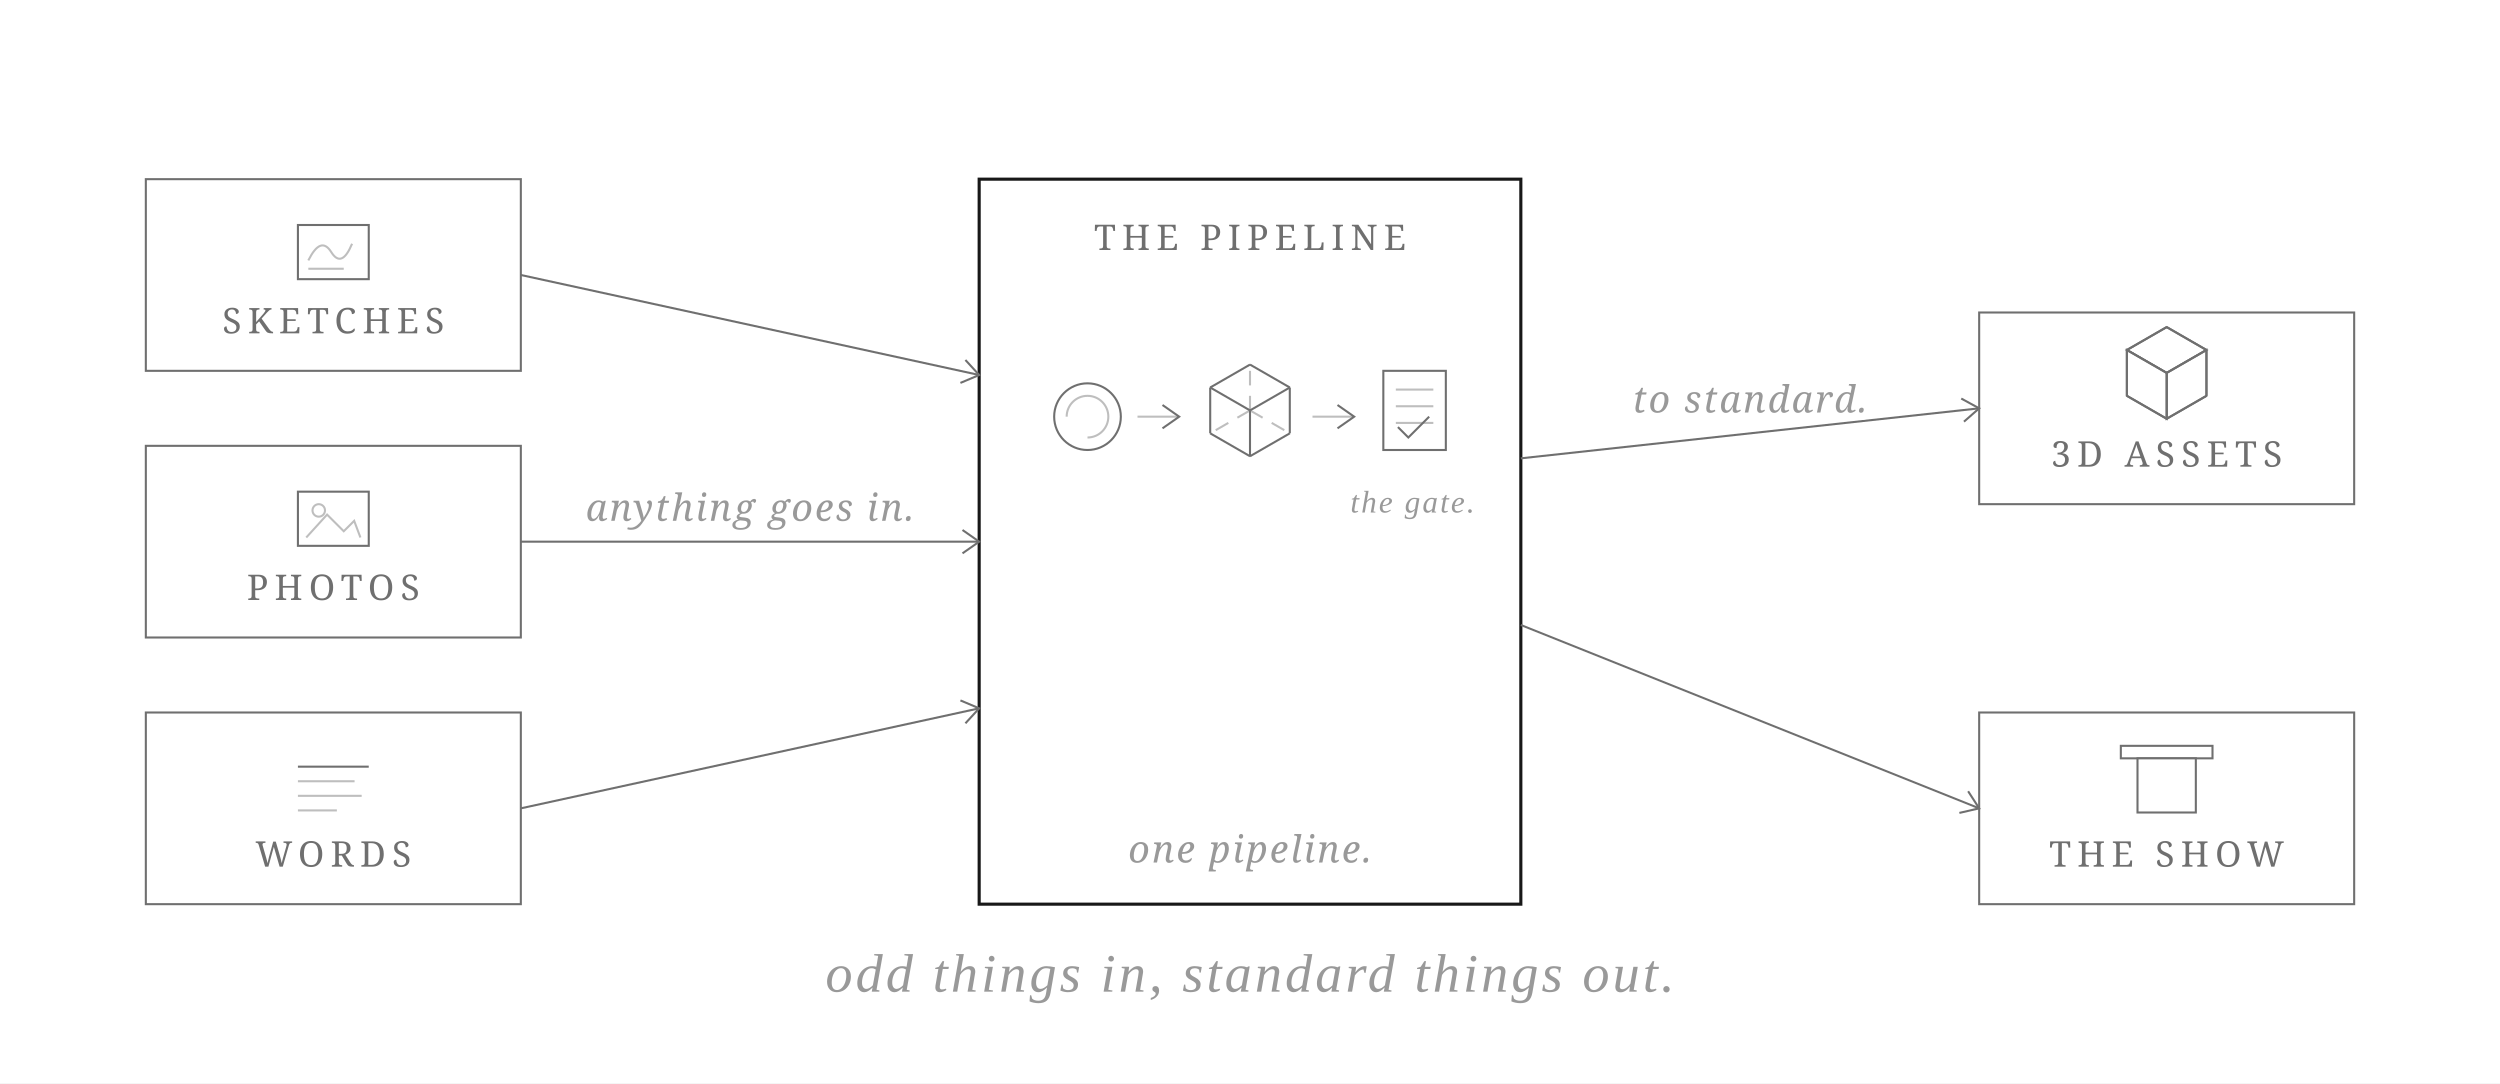
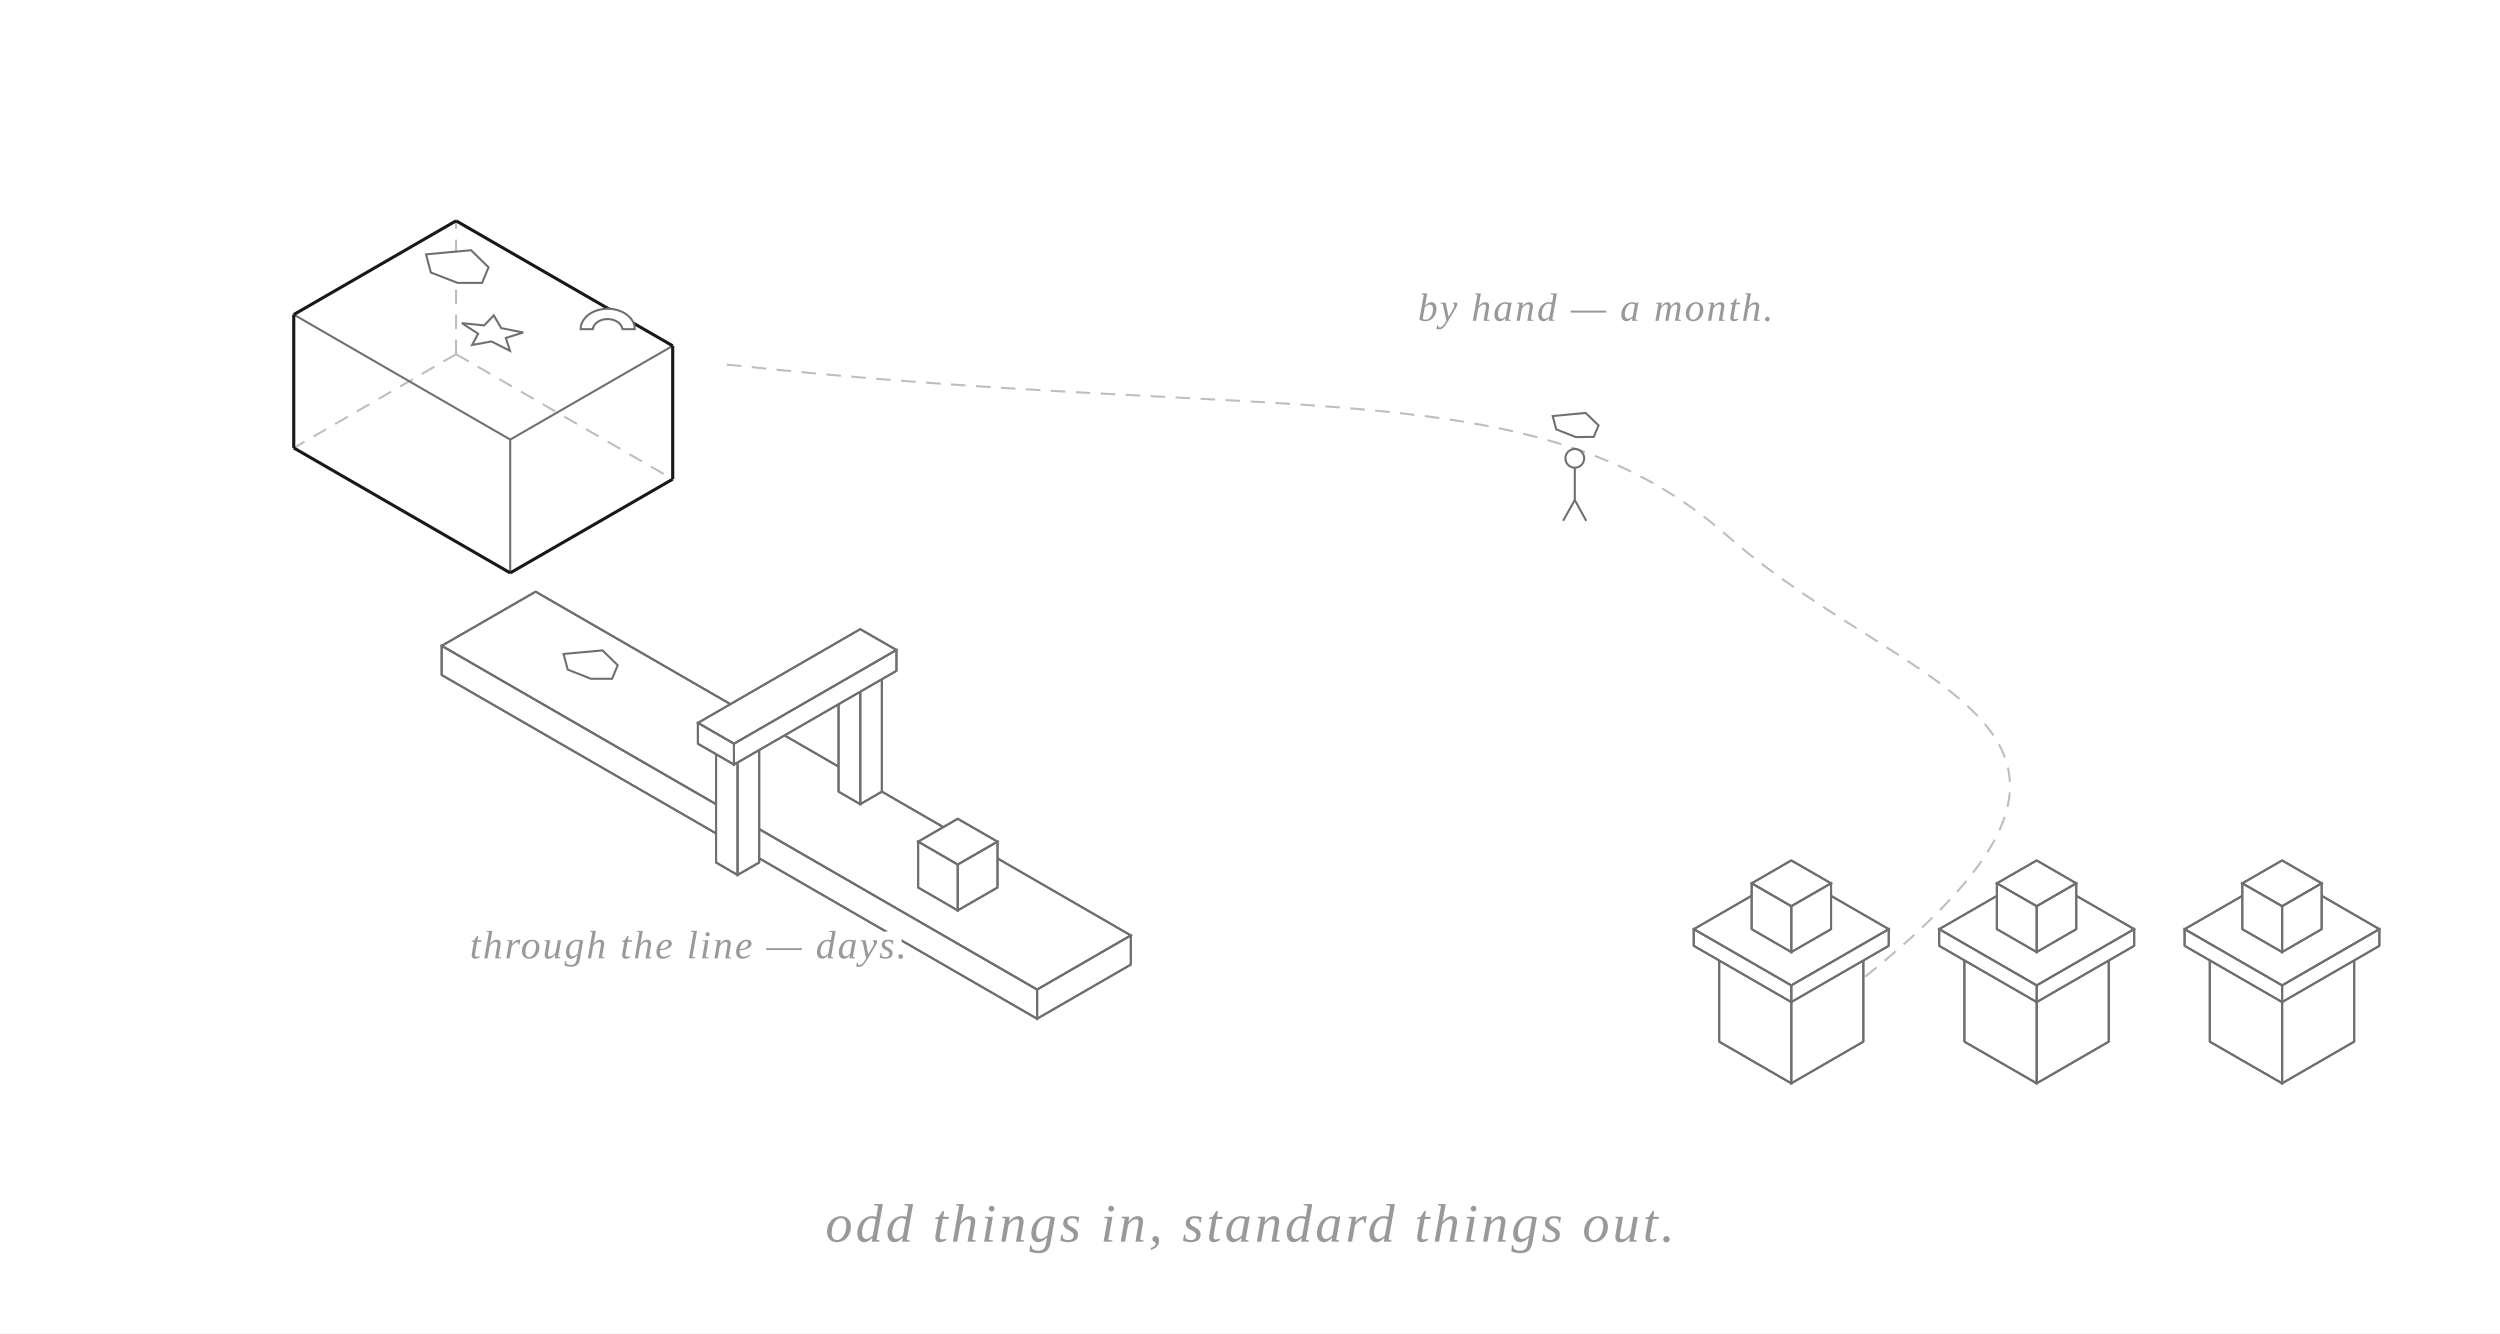
- <svg xmlns="http://www.w3.org/2000/svg" viewBox="0 0 1200 520" width="1200" height="520" role="img">
+ <svg xmlns="http://www.w3.org/2000/svg" viewBox="0 0 1200 640" width="1200" height="640" role="img">
  <style>line,rect,circle,ellipse,path,polyline,polygon{vector-effect:non-scaling-stroke}</style>
-   <rect x="0" y="0" width="1200" height="520" fill="#FFFFFF" />
-   <rect x="70" y="86" width="180" height="92" fill="#FFFFFF" stroke="#6F6F6F" stroke-width="1" />
-   <text x="160.0" y="160" text-anchor="middle" font-family="Garamond, 'EB Garamond', Georgia, serif" font-size="17" letter-spacing="3" paint-order="stroke" stroke="#FFFFFF" stroke-width="7" stroke-linejoin="round" fill="#6F6F6F">SKETCHES</text>
-   <rect x="143.0" y="108" width="34" height="26" fill="#FFFFFF" stroke="#6F6F6F" stroke-width="1" />
-   <path d="M 148.0 125 Q 154.0 113 159.0 121 Q 164.0 129 169.0 117" fill="none" stroke="#BEBEBE" stroke-width="1" />
-   <line x1="148" y1="129" x2="165" y2="129" fill="none" stroke="#BEBEBE" stroke-width="1" />
-   <rect x="70" y="214" width="180" height="92" fill="#FFFFFF" stroke="#6F6F6F" stroke-width="1" />
-   <text x="160.0" y="288" text-anchor="middle" font-family="Garamond, 'EB Garamond', Georgia, serif" font-size="17" letter-spacing="3" paint-order="stroke" stroke="#FFFFFF" stroke-width="7" stroke-linejoin="round" fill="#6F6F6F">PHOTOS</text>
-   <rect x="143.0" y="236" width="34" height="26" fill="#FFFFFF" stroke="#6F6F6F" stroke-width="1" />
-   <circle cx="153.0" cy="245" r="3" fill="none" stroke="#BEBEBE" stroke-width="1" />
-   <path d="M 147.0 258 L 157.0 247 L 165.0 255 L 170.0 250 L 173.0 258" fill="none" stroke="#BEBEBE" stroke-width="1" />
-   <rect x="70" y="342" width="180" height="92" fill="#FFFFFF" stroke="#6F6F6F" stroke-width="1" />
-   <text x="160.0" y="416" text-anchor="middle" font-family="Garamond, 'EB Garamond', Georgia, serif" font-size="17" letter-spacing="3" paint-order="stroke" stroke="#FFFFFF" stroke-width="7" stroke-linejoin="round" fill="#6F6F6F">WORDS</text>
-   <line x1="143" y1="368" x2="177" y2="368" fill="none" stroke="#6F6F6F" stroke-width="1" />
-   <line x1="143" y1="375" x2="170.2" y2="375" fill="none" stroke="#BEBEBE" stroke-width="1" />
-   <line x1="143" y1="382" x2="173.6" y2="382" fill="none" stroke="#BEBEBE" stroke-width="1" />
-   <line x1="143" y1="389" x2="161.7" y2="389" fill="none" stroke="#BEBEBE" stroke-width="1" />
-   <rect x="470" y="86" width="260" height="348" fill="#FFFFFF" stroke="#181818" stroke-width="1.5" />
-   <text x="600.0" y="120" text-anchor="middle" font-family="Garamond, 'EB Garamond', Georgia, serif" font-size="17" letter-spacing="3" paint-order="stroke" stroke="#FFFFFF" stroke-width="7" stroke-linejoin="round" fill="#6F6F6F">THE PIPELINE</text>
-   <text x="600.0" y="414" text-anchor="middle" font-family="Garamond, 'EB Garamond', Georgia, serif" font-style="italic" font-size="18" letter-spacing="1" paint-order="stroke" stroke="#FFFFFF" stroke-width="7" stroke-linejoin="round" fill="#999999">one pipeline.</text>
-   <circle cx="522" cy="200" r="16" fill="#FFFFFF" stroke="#6F6F6F" stroke-width="1" />
-   <path d="M 512 200 A 10 10 0 1 1 522 210" fill="none" stroke="#BEBEBE" stroke-width="1" />
-   <line x1="546" y1="200" x2="566" y2="200" fill="none" stroke="#BEBEBE" stroke-width="1" />
-   <path d="M 558 205.6 L 566 200 L 558 194.4" fill="none" stroke="#6F6F6F" stroke-width="1" />
-   <line x1="600" y1="197" x2="580.9" y2="208" fill="none" stroke="#BEBEBE" stroke-width="1" stroke-dasharray="7 5" />
-   <line x1="600" y1="197" x2="619.1" y2="208" fill="none" stroke="#BEBEBE" stroke-width="1" stroke-dasharray="7 5" />
-   <line x1="600" y1="197" x2="600" y2="175" fill="none" stroke="#BEBEBE" stroke-width="1" stroke-dasharray="7 5" />
-   <line x1="600" y1="219" x2="600" y2="197" fill="none" stroke="#6F6F6F" stroke-width="1" />
-   <line x1="619.1" y1="186" x2="600" y2="197" fill="none" stroke="#6F6F6F" stroke-width="1" />
-   <line x1="580.9" y1="186" x2="600" y2="197" fill="none" stroke="#6F6F6F" stroke-width="1" />
-   <line x1="619.1" y1="208" x2="600" y2="219" fill="none" stroke="#6F6F6F" stroke-width="1" />
-   <line x1="580.9" y1="208" x2="600" y2="219" fill="none" stroke="#6F6F6F" stroke-width="1" />
-   <line x1="600" y1="175" x2="619.1" y2="186" fill="none" stroke="#6F6F6F" stroke-width="1" />
-   <line x1="600" y1="175" x2="580.9" y2="186" fill="none" stroke="#6F6F6F" stroke-width="1" />
-   <line x1="619.1" y1="208" x2="619.1" y2="186" fill="none" stroke="#6F6F6F" stroke-width="1" />
-   <line x1="580.9" y1="208" x2="580.9" y2="186" fill="none" stroke="#6F6F6F" stroke-width="1" />
-   <line x1="630" y1="200" x2="650" y2="200" fill="none" stroke="#BEBEBE" stroke-width="1" />
-   <path d="M 642 205.6 L 650 200 L 642 194.4" fill="none" stroke="#6F6F6F" stroke-width="1" />
-   <rect x="664" y="178" width="30" height="38" fill="#FFFFFF" stroke="#6F6F6F" stroke-width="1" />
-   <line x1="670" y1="187" x2="688" y2="187" fill="none" stroke="#BEBEBE" stroke-width="1" />
-   <line x1="670" y1="195" x2="688" y2="195" fill="none" stroke="#BEBEBE" stroke-width="1" />
-   <line x1="670" y1="203" x2="688" y2="203" fill="none" stroke="#BEBEBE" stroke-width="1" />
-   <path d="M 671 205 L 676 210 L 686 200" fill="none" stroke="#6F6F6F" stroke-width="1" />
-   <text x="678" y="246" text-anchor="middle" font-family="Garamond, 'EB Garamond', Georgia, 'Times New Roman', serif" font-style="italic" font-size="15" letter-spacing="1" paint-order="stroke" stroke="#FFFFFF" stroke-width="8" stroke-linejoin="round" fill="#999999">the gate.</text>
-   <rect x="950" y="150" width="180" height="92" fill="#FFFFFF" stroke="#6F6F6F" stroke-width="1" />
-   <text x="1040.0" y="224" text-anchor="middle" font-family="Garamond, 'EB Garamond', Georgia, serif" font-size="17" letter-spacing="3" paint-order="stroke" stroke="#FFFFFF" stroke-width="7" stroke-linejoin="round" fill="#6F6F6F">3D ASSETS</text>
-   <polygon points="1040,157 1059.1,168 1040,179 1020.9,168" fill="#FFFFFF" stroke="#6F6F6F" stroke-width="1" />
-   <polygon points="1059.1,190 1040,201 1040,179 1059.1,168" fill="#FFFFFF" stroke="#6F6F6F" stroke-width="1" />
-   <polygon points="1020.9,190 1040,201 1040,179 1020.9,168" fill="#FFFFFF" stroke="#6F6F6F" stroke-width="1" />
-   <line x1="1040" y1="201" x2="1040" y2="179" fill="none" stroke="#6F6F6F" stroke-width="1" />
-   <line x1="1059.1" y1="168" x2="1040" y2="179" fill="none" stroke="#6F6F6F" stroke-width="1" />
-   <line x1="1020.9" y1="168" x2="1040" y2="179" fill="none" stroke="#6F6F6F" stroke-width="1" />
-   <line x1="1059.1" y1="190" x2="1040" y2="201" fill="none" stroke="#6F6F6F" stroke-width="1" />
-   <line x1="1020.9" y1="190" x2="1040" y2="201" fill="none" stroke="#6F6F6F" stroke-width="1" />
-   <line x1="1040" y1="157" x2="1059.1" y2="168" fill="none" stroke="#6F6F6F" stroke-width="1" />
-   <line x1="1040" y1="157" x2="1020.9" y2="168" fill="none" stroke="#6F6F6F" stroke-width="1" />
-   <line x1="1059.1" y1="190" x2="1059.1" y2="168" fill="none" stroke="#6F6F6F" stroke-width="1" />
-   <line x1="1020.9" y1="190" x2="1020.9" y2="168" fill="none" stroke="#6F6F6F" stroke-width="1" />
-   <rect x="950" y="342" width="180" height="92" fill="#FFFFFF" stroke="#6F6F6F" stroke-width="1" />
-   <text x="1040.0" y="416" text-anchor="middle" font-family="Garamond, 'EB Garamond', Georgia, serif" font-size="17" letter-spacing="3" paint-order="stroke" stroke="#FFFFFF" stroke-width="7" stroke-linejoin="round" fill="#6F6F6F">THE SHOW</text>
-   <rect x="1018.0" y="358" width="44" height="6" fill="#FFFFFF" stroke="#6F6F6F" stroke-width="1" />
-   <rect x="1026.0" y="364" width="28" height="26" fill="#FFFFFF" stroke="#6F6F6F" stroke-width="1" />
-   <line x1="250" y1="132" x2="470" y2="180" fill="none" stroke="#6F6F6F" stroke-width="1" />
-   <path d="M 461 183.8 L 470 180 L 463.4 172.8" fill="none" stroke="#6F6F6F" stroke-width="1" />
-   <line x1="250" y1="260" x2="470" y2="260" fill="none" stroke="#6F6F6F" stroke-width="1" />
-   <path d="M 462 265.6 L 470 260 L 462 254.4" fill="none" stroke="#6F6F6F" stroke-width="1" />
-   <text x="360" y="250" text-anchor="middle" font-family="Garamond, 'EB Garamond', Georgia, serif" font-style="italic" font-size="18" letter-spacing="1" paint-order="stroke" stroke="#FFFFFF" stroke-width="7" stroke-linejoin="round" fill="#999999">anything goes in.</text>
-   <line x1="250" y1="388" x2="470" y2="340" fill="none" stroke="#6F6F6F" stroke-width="1" />
-   <path d="M 463.4 347.2 L 470 340 L 461 336.2" fill="none" stroke="#6F6F6F" stroke-width="1" />
-   <line x1="730" y1="220" x2="950" y2="196" fill="none" stroke="#6F6F6F" stroke-width="1" />
-   <path d="M 942.7 202.4 L 950 196 L 941.4 191.3" fill="none" stroke="#6F6F6F" stroke-width="1" />
-   <text x="840" y="198" text-anchor="middle" font-family="Garamond, 'EB Garamond', Georgia, serif" font-style="italic" font-size="18" letter-spacing="1" paint-order="stroke" stroke="#FFFFFF" stroke-width="7" stroke-linejoin="round" fill="#999999">to standard.</text>
-   <line x1="730" y1="300" x2="950" y2="388" fill="none" stroke="#6F6F6F" stroke-width="1" />
-   <path d="M 940.5 390.2 L 950 388 L 944.7 379.8" fill="none" stroke="#6F6F6F" stroke-width="1" />
-   <text x="600" y="476" text-anchor="middle" font-family="Garamond, 'EB Garamond', Georgia, 'Times New Roman', serif" font-style="italic" font-size="26" letter-spacing="1.5" paint-order="stroke" stroke="#FFFFFF" stroke-width="8" stroke-linejoin="round" fill="#999999">odd things in, standard things out.</text>
+   <rect x="0" y="0" width="1200" height="640" fill="#FFFFFF" />
+   <line x1="218.9" y1="170" x2="141" y2="215" fill="none" stroke="#BEBEBE" stroke-width="1" stroke-dasharray="7 5" />
+   <line x1="218.9" y1="170" x2="322.9" y2="230" fill="none" stroke="#BEBEBE" stroke-width="1" stroke-dasharray="7 5" />
+   <line x1="218.9" y1="170" x2="218.9" y2="106" fill="none" stroke="#BEBEBE" stroke-width="1" stroke-dasharray="7 5" />
+   <line x1="244.9" y1="275" x2="244.9" y2="211" fill="none" stroke="#6F6F6F" stroke-width="1" />
+   <line x1="322.9" y1="166" x2="244.9" y2="211" fill="none" stroke="#6F6F6F" stroke-width="1" />
+   <line x1="141" y1="151" x2="244.9" y2="211" fill="none" stroke="#6F6F6F" stroke-width="1" />
+   <line x1="322.9" y1="230" x2="244.9" y2="275" fill="none" stroke="#181818" stroke-width="1.5" />
+   <line x1="141" y1="215" x2="244.9" y2="275" fill="none" stroke="#181818" stroke-width="1.5" />
+   <line x1="218.9" y1="106" x2="322.9" y2="166" fill="none" stroke="#181818" stroke-width="1.5" />
+   <line x1="218.9" y1="106" x2="141" y2="151" fill="none" stroke="#181818" stroke-width="1.5" />
+   <line x1="322.9" y1="230" x2="322.9" y2="166" fill="none" stroke="#181818" stroke-width="1.5" />
+   <line x1="141" y1="215" x2="141" y2="151" fill="none" stroke="#181818" stroke-width="1.5" />
+   <path d="M 226.1 120.1 L 234.5 128.3 L 231.4 135.8 L 219.7 135.8 L 206.8 130.8 L 204.5 122.1 Z" fill="#FFFFFF" stroke="#6F6F6F" stroke-width="1" />
+   <path d="M 226.6 165.6 L 229.5 160.2 L 221.7 155.1 L 232.4 156.2 L 237 151.4 L 240.6 157.5 L 251.2 159.6 L 242.8 162.2 L 244.8 168.4 L 235.9 163.9 Z" fill="#FFFFFF" stroke="#6F6F6F" stroke-width="1" />
+   <path d="M 278.7 158 A 13 9.8 0 0 1 304.7 158 L 298.8 158 A 7.2 5.5 0 0 0 284.5 158 Z" fill="#FFFFFF" stroke="#6F6F6F" stroke-width="1" />
+   <path d="M 348.9 175 C 616.6 204 736.6 176 829.5 257.5 S 1062.4 349 864.1 492.5" fill="none" stroke="#BEBEBE" stroke-width="1" stroke-dasharray="7 5" />
+   <circle cx="755.9" cy="220" r="4.5" fill="#FFFFFF" stroke="#6F6F6F" stroke-width="1" />
+   <line x1="755.9" y1="224.5" x2="755.9" y2="240" fill="none" stroke="#6F6F6F" stroke-width="1" />
+   <line x1="755.9" y1="240" x2="761.4" y2="250" fill="none" stroke="#6F6F6F" stroke-width="1" />
+   <line x1="755.9" y1="240" x2="750.3" y2="250" fill="none" stroke="#6F6F6F" stroke-width="1" />
+   <path d="M 761.1 198.2 L 767.3 204.2 L 765 209.7 L 756.4 209.8 L 747 206.1 L 745.3 199.7 Z" fill="#FFFFFF" stroke="#6F6F6F" stroke-width="1" />
+   <text x="765.885" y="154.0" text-anchor="middle" font-family="Garamond, 'EB Garamond', Georgia, 'Times New Roman', serif" font-style="italic" font-size="19" letter-spacing="1" paint-order="stroke" stroke="#FFFFFF" stroke-width="8" stroke-linejoin="round" fill="#999999">by hand — a month.</text>
+   <polygon points="257.1,284 542.8,449 497.8,475 212,310" fill="#FFFFFF" stroke="#6F6F6F" stroke-width="1" />
+   <polygon points="542.8,463 497.8,489 497.8,475 542.8,449" fill="#FFFFFF" stroke="#6F6F6F" stroke-width="1" />
+   <polygon points="212,324 497.8,489 497.8,475 212,310" fill="#FFFFFF" stroke="#6F6F6F" stroke-width="1" />
+   <line x1="497.8" y1="489" x2="497.8" y2="475" fill="none" stroke="#6F6F6F" stroke-width="1" />
+   <line x1="542.8" y1="449" x2="497.8" y2="475" fill="none" stroke="#6F6F6F" stroke-width="1" />
+   <line x1="212" y1="310" x2="497.8" y2="475" fill="none" stroke="#6F6F6F" stroke-width="1" />
+   <line x1="542.8" y1="463" x2="497.8" y2="489" fill="none" stroke="#6F6F6F" stroke-width="1" />
+   <line x1="212" y1="324" x2="497.8" y2="489" fill="none" stroke="#6F6F6F" stroke-width="1" />
+   <line x1="257.1" y1="284" x2="542.8" y2="449" fill="none" stroke="#6F6F6F" stroke-width="1" />
+   <line x1="257.1" y1="284" x2="212" y2="310" fill="none" stroke="#6F6F6F" stroke-width="1" />
+   <line x1="542.8" y1="463" x2="542.8" y2="449" fill="none" stroke="#6F6F6F" stroke-width="1" />
+   <line x1="212" y1="324" x2="212" y2="310" fill="none" stroke="#6F6F6F" stroke-width="1" />
+   <polygon points="412.9,316 423.3,322 412.9,328 402.5,322" fill="#FFFFFF" stroke="#6F6F6F" stroke-width="1" />
+   <polygon points="423.3,380 412.9,386 412.9,328 423.3,322" fill="#FFFFFF" stroke="#6F6F6F" stroke-width="1" />
+   <polygon points="402.5,380 412.9,386 412.9,328 402.5,322" fill="#FFFFFF" stroke="#6F6F6F" stroke-width="1" />
+   <line x1="412.9" y1="386" x2="412.9" y2="328" fill="none" stroke="#6F6F6F" stroke-width="1" />
+   <line x1="423.3" y1="322" x2="412.9" y2="328" fill="none" stroke="#6F6F6F" stroke-width="1" />
+   <line x1="402.5" y1="322" x2="412.9" y2="328" fill="none" stroke="#6F6F6F" stroke-width="1" />
+   <line x1="423.3" y1="380" x2="412.9" y2="386" fill="none" stroke="#6F6F6F" stroke-width="1" />
+   <line x1="402.5" y1="380" x2="412.9" y2="386" fill="none" stroke="#6F6F6F" stroke-width="1" />
+   <line x1="412.9" y1="316" x2="423.3" y2="322" fill="none" stroke="#6F6F6F" stroke-width="1" />
+   <line x1="412.9" y1="316" x2="402.5" y2="322" fill="none" stroke="#6F6F6F" stroke-width="1" />
+   <line x1="423.3" y1="380" x2="423.3" y2="322" fill="none" stroke="#6F6F6F" stroke-width="1" />
+   <line x1="402.5" y1="380" x2="402.5" y2="322" fill="none" stroke="#6F6F6F" stroke-width="1" />
+   <polygon points="354,350 364.4,356 354,362 343.7,356" fill="#FFFFFF" stroke="#6F6F6F" stroke-width="1" />
+   <polygon points="364.4,414 354,420 354,362 364.4,356" fill="#FFFFFF" stroke="#6F6F6F" stroke-width="1" />
+   <polygon points="343.7,414 354,420 354,362 343.7,356" fill="#FFFFFF" stroke="#6F6F6F" stroke-width="1" />
+   <line x1="354" y1="420" x2="354" y2="362" fill="none" stroke="#6F6F6F" stroke-width="1" />
+   <line x1="364.4" y1="356" x2="354" y2="362" fill="none" stroke="#6F6F6F" stroke-width="1" />
+   <line x1="343.7" y1="356" x2="354" y2="362" fill="none" stroke="#6F6F6F" stroke-width="1" />
+   <line x1="364.4" y1="414" x2="354" y2="420" fill="none" stroke="#6F6F6F" stroke-width="1" />
+   <line x1="343.7" y1="414" x2="354" y2="420" fill="none" stroke="#6F6F6F" stroke-width="1" />
+   <line x1="354" y1="350" x2="364.4" y2="356" fill="none" stroke="#6F6F6F" stroke-width="1" />
+   <line x1="354" y1="350" x2="343.7" y2="356" fill="none" stroke="#6F6F6F" stroke-width="1" />
+   <line x1="364.4" y1="414" x2="364.4" y2="356" fill="none" stroke="#6F6F6F" stroke-width="1" />
+   <line x1="343.7" y1="414" x2="343.7" y2="356" fill="none" stroke="#6F6F6F" stroke-width="1" />
+   <polygon points="412.9,302 430.3,312 352.3,357 335,347" fill="#FFFFFF" stroke="#6F6F6F" stroke-width="1" />
+   <polygon points="430.3,322 352.3,367 352.3,357 430.3,312" fill="#FFFFFF" stroke="#6F6F6F" stroke-width="1" />
+   <polygon points="335,357 352.3,367 352.3,357 335,347" fill="#FFFFFF" stroke="#6F6F6F" stroke-width="1" />
+   <line x1="352.3" y1="367" x2="352.3" y2="357" fill="none" stroke="#6F6F6F" stroke-width="1" />
+   <line x1="430.3" y1="312" x2="352.3" y2="357" fill="none" stroke="#6F6F6F" stroke-width="1" />
+   <line x1="335" y1="347" x2="352.3" y2="357" fill="none" stroke="#6F6F6F" stroke-width="1" />
+   <line x1="430.3" y1="322" x2="352.3" y2="367" fill="none" stroke="#6F6F6F" stroke-width="1" />
+   <line x1="335" y1="357" x2="352.3" y2="367" fill="none" stroke="#6F6F6F" stroke-width="1" />
+   <line x1="412.9" y1="302" x2="430.3" y2="312" fill="none" stroke="#6F6F6F" stroke-width="1" />
+   <line x1="412.9" y1="302" x2="335" y2="347" fill="none" stroke="#6F6F6F" stroke-width="1" />
+   <line x1="430.3" y1="322" x2="430.3" y2="312" fill="none" stroke="#6F6F6F" stroke-width="1" />
+   <line x1="335" y1="357" x2="335" y2="347" fill="none" stroke="#6F6F6F" stroke-width="1" />
+   <path d="M 289.2 312.2 L 296.5 319.3 L 293.8 325.8 L 283.6 325.8 L 272.5 321.4 L 270.5 313.9 Z" fill="#FFFFFF" stroke="#6F6F6F" stroke-width="1" />
+   <polygon points="459.7,393 478.8,404 459.7,415 440.7,404" fill="#FFFFFF" stroke="#6F6F6F" stroke-width="1" />
+   <polygon points="478.8,426 459.7,437 459.7,415 478.8,404" fill="#FFFFFF" stroke="#6F6F6F" stroke-width="1" />
+   <polygon points="440.7,426 459.7,437 459.7,415 440.7,404" fill="#FFFFFF" stroke="#6F6F6F" stroke-width="1" />
+   <line x1="459.7" y1="437" x2="459.7" y2="415" fill="none" stroke="#6F6F6F" stroke-width="1" />
+   <line x1="478.8" y1="404" x2="459.7" y2="415" fill="none" stroke="#6F6F6F" stroke-width="1" />
+   <line x1="440.7" y1="404" x2="459.7" y2="415" fill="none" stroke="#6F6F6F" stroke-width="1" />
+   <line x1="478.8" y1="426" x2="459.7" y2="437" fill="none" stroke="#6F6F6F" stroke-width="1" />
+   <line x1="440.7" y1="426" x2="459.7" y2="437" fill="none" stroke="#6F6F6F" stroke-width="1" />
+   <line x1="459.7" y1="393" x2="478.8" y2="404" fill="none" stroke="#6F6F6F" stroke-width="1" />
+   <line x1="459.7" y1="393" x2="440.7" y2="404" fill="none" stroke="#6F6F6F" stroke-width="1" />
+   <line x1="478.8" y1="426" x2="478.8" y2="404" fill="none" stroke="#6F6F6F" stroke-width="1" />
+   <line x1="440.7" y1="426" x2="440.7" y2="404" fill="none" stroke="#6F6F6F" stroke-width="1" />
+   <text x="330.336" y="460.0" text-anchor="middle" font-family="Garamond, 'EB Garamond', Georgia, 'Times New Roman', serif" font-style="italic" font-size="19" letter-spacing="1" paint-order="stroke" stroke="#FFFFFF" stroke-width="8" stroke-linejoin="round" fill="#999999">through the line — days.</text>
+   <polygon points="859.8,434 894.4,454 859.8,474 825.2,454" fill="#FFFFFF" stroke="#6F6F6F" stroke-width="1" />
+   <polygon points="894.4,500 859.8,520 859.8,474 894.4,454" fill="#FFFFFF" stroke="#6F6F6F" stroke-width="1" />
+   <polygon points="825.2,500 859.8,520 859.8,474 825.2,454" fill="#FFFFFF" stroke="#6F6F6F" stroke-width="1" />
+   <line x1="859.8" y1="520" x2="859.8" y2="474" fill="none" stroke="#6F6F6F" stroke-width="1" />
+   <line x1="894.4" y1="454" x2="859.8" y2="474" fill="none" stroke="#6F6F6F" stroke-width="1" />
+   <line x1="825.2" y1="454" x2="859.8" y2="474" fill="none" stroke="#6F6F6F" stroke-width="1" />
+   <line x1="894.4" y1="500" x2="859.8" y2="520" fill="none" stroke="#6F6F6F" stroke-width="1" />
+   <line x1="825.2" y1="500" x2="859.8" y2="520" fill="none" stroke="#6F6F6F" stroke-width="1" />
+   <line x1="859.8" y1="434" x2="894.4" y2="454" fill="none" stroke="#6F6F6F" stroke-width="1" />
+   <line x1="859.8" y1="434" x2="825.2" y2="454" fill="none" stroke="#6F6F6F" stroke-width="1" />
+   <line x1="894.4" y1="500" x2="894.4" y2="454" fill="none" stroke="#6F6F6F" stroke-width="1" />
+   <line x1="825.2" y1="500" x2="825.2" y2="454" fill="none" stroke="#6F6F6F" stroke-width="1" />
+   <polygon points="859.8,419 906.6,446 859.8,473 813,446" fill="#FFFFFF" stroke="#6F6F6F" stroke-width="1" />
+   <polygon points="906.6,454 859.8,481 859.8,473 906.6,446" fill="#FFFFFF" stroke="#6F6F6F" stroke-width="1" />
+   <polygon points="813,454 859.8,481 859.8,473 813,446" fill="#FFFFFF" stroke="#6F6F6F" stroke-width="1" />
+   <line x1="859.8" y1="481" x2="859.8" y2="473" fill="none" stroke="#6F6F6F" stroke-width="1" />
+   <line x1="906.6" y1="446" x2="859.8" y2="473" fill="none" stroke="#6F6F6F" stroke-width="1" />
+   <line x1="813" y1="446" x2="859.8" y2="473" fill="none" stroke="#6F6F6F" stroke-width="1" />
+   <line x1="906.6" y1="454" x2="859.8" y2="481" fill="none" stroke="#6F6F6F" stroke-width="1" />
+   <line x1="813" y1="454" x2="859.8" y2="481" fill="none" stroke="#6F6F6F" stroke-width="1" />
+   <line x1="859.8" y1="419" x2="906.6" y2="446" fill="none" stroke="#6F6F6F" stroke-width="1" />
+   <line x1="859.8" y1="419" x2="813" y2="446" fill="none" stroke="#6F6F6F" stroke-width="1" />
+   <line x1="906.6" y1="454" x2="906.6" y2="446" fill="none" stroke="#6F6F6F" stroke-width="1" />
+   <line x1="813" y1="454" x2="813" y2="446" fill="none" stroke="#6F6F6F" stroke-width="1" />
+   <polygon points="859.8,413 878.9,424 859.8,435 840.8,424" fill="#FFFFFF" stroke="#6F6F6F" stroke-width="1" />
+   <polygon points="878.9,446 859.8,457 859.8,435 878.9,424" fill="#FFFFFF" stroke="#6F6F6F" stroke-width="1" />
+   <polygon points="840.8,446 859.8,457 859.8,435 840.8,424" fill="#FFFFFF" stroke="#6F6F6F" stroke-width="1" />
+   <line x1="859.8" y1="457" x2="859.8" y2="435" fill="none" stroke="#6F6F6F" stroke-width="1" />
+   <line x1="878.9" y1="424" x2="859.8" y2="435" fill="none" stroke="#6F6F6F" stroke-width="1" />
+   <line x1="840.8" y1="424" x2="859.8" y2="435" fill="none" stroke="#6F6F6F" stroke-width="1" />
+   <line x1="878.9" y1="446" x2="859.8" y2="457" fill="none" stroke="#6F6F6F" stroke-width="1" />
+   <line x1="840.8" y1="446" x2="859.8" y2="457" fill="none" stroke="#6F6F6F" stroke-width="1" />
+   <line x1="859.8" y1="413" x2="878.9" y2="424" fill="none" stroke="#6F6F6F" stroke-width="1" />
+   <line x1="859.8" y1="413" x2="840.8" y2="424" fill="none" stroke="#6F6F6F" stroke-width="1" />
+   <line x1="878.9" y1="446" x2="878.9" y2="424" fill="none" stroke="#6F6F6F" stroke-width="1" />
+   <line x1="840.8" y1="446" x2="840.8" y2="424" fill="none" stroke="#6F6F6F" stroke-width="1" />
+   <polygon points="977.6,434 1012.2,454 977.6,474 942.9,454" fill="#FFFFFF" stroke="#6F6F6F" stroke-width="1" />
+   <polygon points="1012.2,500 977.6,520 977.6,474 1012.2,454" fill="#FFFFFF" stroke="#6F6F6F" stroke-width="1" />
+   <polygon points="942.9,500 977.6,520 977.6,474 942.9,454" fill="#FFFFFF" stroke="#6F6F6F" stroke-width="1" />
+   <line x1="977.6" y1="520" x2="977.6" y2="474" fill="none" stroke="#6F6F6F" stroke-width="1" />
+   <line x1="1012.2" y1="454" x2="977.6" y2="474" fill="none" stroke="#6F6F6F" stroke-width="1" />
+   <line x1="942.9" y1="454" x2="977.6" y2="474" fill="none" stroke="#6F6F6F" stroke-width="1" />
+   <line x1="1012.2" y1="500" x2="977.6" y2="520" fill="none" stroke="#6F6F6F" stroke-width="1" />
+   <line x1="942.9" y1="500" x2="977.6" y2="520" fill="none" stroke="#6F6F6F" stroke-width="1" />
+   <line x1="977.6" y1="434" x2="1012.2" y2="454" fill="none" stroke="#6F6F6F" stroke-width="1" />
+   <line x1="977.6" y1="434" x2="942.9" y2="454" fill="none" stroke="#6F6F6F" stroke-width="1" />
+   <line x1="1012.2" y1="500" x2="1012.2" y2="454" fill="none" stroke="#6F6F6F" stroke-width="1" />
+   <line x1="942.9" y1="500" x2="942.9" y2="454" fill="none" stroke="#6F6F6F" stroke-width="1" />
+   <polygon points="977.6,419 1024.4,446 977.6,473 930.8,446" fill="#FFFFFF" stroke="#6F6F6F" stroke-width="1" />
+   <polygon points="1024.4,454 977.6,481 977.6,473 1024.4,446" fill="#FFFFFF" stroke="#6F6F6F" stroke-width="1" />
+   <polygon points="930.8,454 977.6,481 977.6,473 930.8,446" fill="#FFFFFF" stroke="#6F6F6F" stroke-width="1" />
+   <line x1="977.6" y1="481" x2="977.6" y2="473" fill="none" stroke="#6F6F6F" stroke-width="1" />
+   <line x1="1024.4" y1="446" x2="977.6" y2="473" fill="none" stroke="#6F6F6F" stroke-width="1" />
+   <line x1="930.8" y1="446" x2="977.6" y2="473" fill="none" stroke="#6F6F6F" stroke-width="1" />
+   <line x1="1024.4" y1="454" x2="977.6" y2="481" fill="none" stroke="#6F6F6F" stroke-width="1" />
+   <line x1="930.8" y1="454" x2="977.6" y2="481" fill="none" stroke="#6F6F6F" stroke-width="1" />
+   <line x1="977.6" y1="419" x2="1024.4" y2="446" fill="none" stroke="#6F6F6F" stroke-width="1" />
+   <line x1="977.6" y1="419" x2="930.8" y2="446" fill="none" stroke="#6F6F6F" stroke-width="1" />
+   <line x1="1024.4" y1="454" x2="1024.4" y2="446" fill="none" stroke="#6F6F6F" stroke-width="1" />
+   <line x1="930.8" y1="454" x2="930.8" y2="446" fill="none" stroke="#6F6F6F" stroke-width="1" />
+   <polygon points="977.6,413 996.6,424 977.6,435 958.5,424" fill="#FFFFFF" stroke="#6F6F6F" stroke-width="1" />
+   <polygon points="996.6,446 977.6,457 977.6,435 996.6,424" fill="#FFFFFF" stroke="#6F6F6F" stroke-width="1" />
+   <polygon points="958.5,446 977.6,457 977.6,435 958.5,424" fill="#FFFFFF" stroke="#6F6F6F" stroke-width="1" />
+   <line x1="977.6" y1="457" x2="977.6" y2="435" fill="none" stroke="#6F6F6F" stroke-width="1" />
+   <line x1="996.6" y1="424" x2="977.6" y2="435" fill="none" stroke="#6F6F6F" stroke-width="1" />
+   <line x1="958.5" y1="424" x2="977.6" y2="435" fill="none" stroke="#6F6F6F" stroke-width="1" />
+   <line x1="996.6" y1="446" x2="977.6" y2="457" fill="none" stroke="#6F6F6F" stroke-width="1" />
+   <line x1="958.5" y1="446" x2="977.6" y2="457" fill="none" stroke="#6F6F6F" stroke-width="1" />
+   <line x1="977.6" y1="413" x2="996.6" y2="424" fill="none" stroke="#6F6F6F" stroke-width="1" />
+   <line x1="977.6" y1="413" x2="958.5" y2="424" fill="none" stroke="#6F6F6F" stroke-width="1" />
+   <line x1="996.6" y1="446" x2="996.6" y2="424" fill="none" stroke="#6F6F6F" stroke-width="1" />
+   <line x1="958.5" y1="446" x2="958.5" y2="424" fill="none" stroke="#6F6F6F" stroke-width="1" />
+   <polygon points="1095.4,434 1130,454 1095.4,474 1060.7,454" fill="#FFFFFF" stroke="#6F6F6F" stroke-width="1" />
+   <polygon points="1130,500 1095.4,520 1095.4,474 1130,454" fill="#FFFFFF" stroke="#6F6F6F" stroke-width="1" />
+   <polygon points="1060.7,500 1095.4,520 1095.4,474 1060.7,454" fill="#FFFFFF" stroke="#6F6F6F" stroke-width="1" />
+   <line x1="1095.4" y1="520" x2="1095.4" y2="474" fill="none" stroke="#6F6F6F" stroke-width="1" />
+   <line x1="1130" y1="454" x2="1095.4" y2="474" fill="none" stroke="#6F6F6F" stroke-width="1" />
+   <line x1="1060.7" y1="454" x2="1095.4" y2="474" fill="none" stroke="#6F6F6F" stroke-width="1" />
+   <line x1="1130" y1="500" x2="1095.4" y2="520" fill="none" stroke="#6F6F6F" stroke-width="1" />
+   <line x1="1060.7" y1="500" x2="1095.4" y2="520" fill="none" stroke="#6F6F6F" stroke-width="1" />
+   <line x1="1095.4" y1="434" x2="1130" y2="454" fill="none" stroke="#6F6F6F" stroke-width="1" />
+   <line x1="1095.4" y1="434" x2="1060.7" y2="454" fill="none" stroke="#6F6F6F" stroke-width="1" />
+   <line x1="1130" y1="500" x2="1130" y2="454" fill="none" stroke="#6F6F6F" stroke-width="1" />
+   <line x1="1060.7" y1="500" x2="1060.7" y2="454" fill="none" stroke="#6F6F6F" stroke-width="1" />
+   <polygon points="1095.4,419 1142.1,446 1095.4,473 1048.6,446" fill="#FFFFFF" stroke="#6F6F6F" stroke-width="1" />
+   <polygon points="1142.1,454 1095.4,481 1095.4,473 1142.1,446" fill="#FFFFFF" stroke="#6F6F6F" stroke-width="1" />
+   <polygon points="1048.6,454 1095.4,481 1095.4,473 1048.6,446" fill="#FFFFFF" stroke="#6F6F6F" stroke-width="1" />
+   <line x1="1095.4" y1="481" x2="1095.4" y2="473" fill="none" stroke="#6F6F6F" stroke-width="1" />
+   <line x1="1142.1" y1="446" x2="1095.4" y2="473" fill="none" stroke="#6F6F6F" stroke-width="1" />
+   <line x1="1048.6" y1="446" x2="1095.4" y2="473" fill="none" stroke="#6F6F6F" stroke-width="1" />
+   <line x1="1142.1" y1="454" x2="1095.4" y2="481" fill="none" stroke="#6F6F6F" stroke-width="1" />
+   <line x1="1048.6" y1="454" x2="1095.4" y2="481" fill="none" stroke="#6F6F6F" stroke-width="1" />
+   <line x1="1095.4" y1="419" x2="1142.1" y2="446" fill="none" stroke="#6F6F6F" stroke-width="1" />
+   <line x1="1095.4" y1="419" x2="1048.6" y2="446" fill="none" stroke="#6F6F6F" stroke-width="1" />
+   <line x1="1142.1" y1="454" x2="1142.1" y2="446" fill="none" stroke="#6F6F6F" stroke-width="1" />
+   <line x1="1048.6" y1="454" x2="1048.6" y2="446" fill="none" stroke="#6F6F6F" stroke-width="1" />
+   <polygon points="1095.4,413 1114.4,424 1095.4,435 1076.3,424" fill="#FFFFFF" stroke="#6F6F6F" stroke-width="1" />
+   <polygon points="1114.4,446 1095.4,457 1095.4,435 1114.4,424" fill="#FFFFFF" stroke="#6F6F6F" stroke-width="1" />
+   <polygon points="1076.3,446 1095.4,457 1095.4,435 1076.3,424" fill="#FFFFFF" stroke="#6F6F6F" stroke-width="1" />
+   <line x1="1095.4" y1="457" x2="1095.4" y2="435" fill="none" stroke="#6F6F6F" stroke-width="1" />
+   <line x1="1114.4" y1="424" x2="1095.4" y2="435" fill="none" stroke="#6F6F6F" stroke-width="1" />
+   <line x1="1076.3" y1="424" x2="1095.4" y2="435" fill="none" stroke="#6F6F6F" stroke-width="1" />
+   <line x1="1114.4" y1="446" x2="1095.4" y2="457" fill="none" stroke="#6F6F6F" stroke-width="1" />
+   <line x1="1076.3" y1="446" x2="1095.4" y2="457" fill="none" stroke="#6F6F6F" stroke-width="1" />
+   <line x1="1095.4" y1="413" x2="1114.4" y2="424" fill="none" stroke="#6F6F6F" stroke-width="1" />
+   <line x1="1095.4" y1="413" x2="1076.3" y2="424" fill="none" stroke="#6F6F6F" stroke-width="1" />
+   <line x1="1114.4" y1="446" x2="1114.4" y2="424" fill="none" stroke="#6F6F6F" stroke-width="1" />
+   <line x1="1076.3" y1="446" x2="1076.3" y2="424" fill="none" stroke="#6F6F6F" stroke-width="1" />
+   <text x="600" y="596" text-anchor="middle" font-family="Garamond, 'EB Garamond', Georgia, 'Times New Roman', serif" font-style="italic" font-size="26" letter-spacing="1.5" paint-order="stroke" stroke="#FFFFFF" stroke-width="8" stroke-linejoin="round" fill="#999999">odd things in, standard things out.</text>
</svg>
